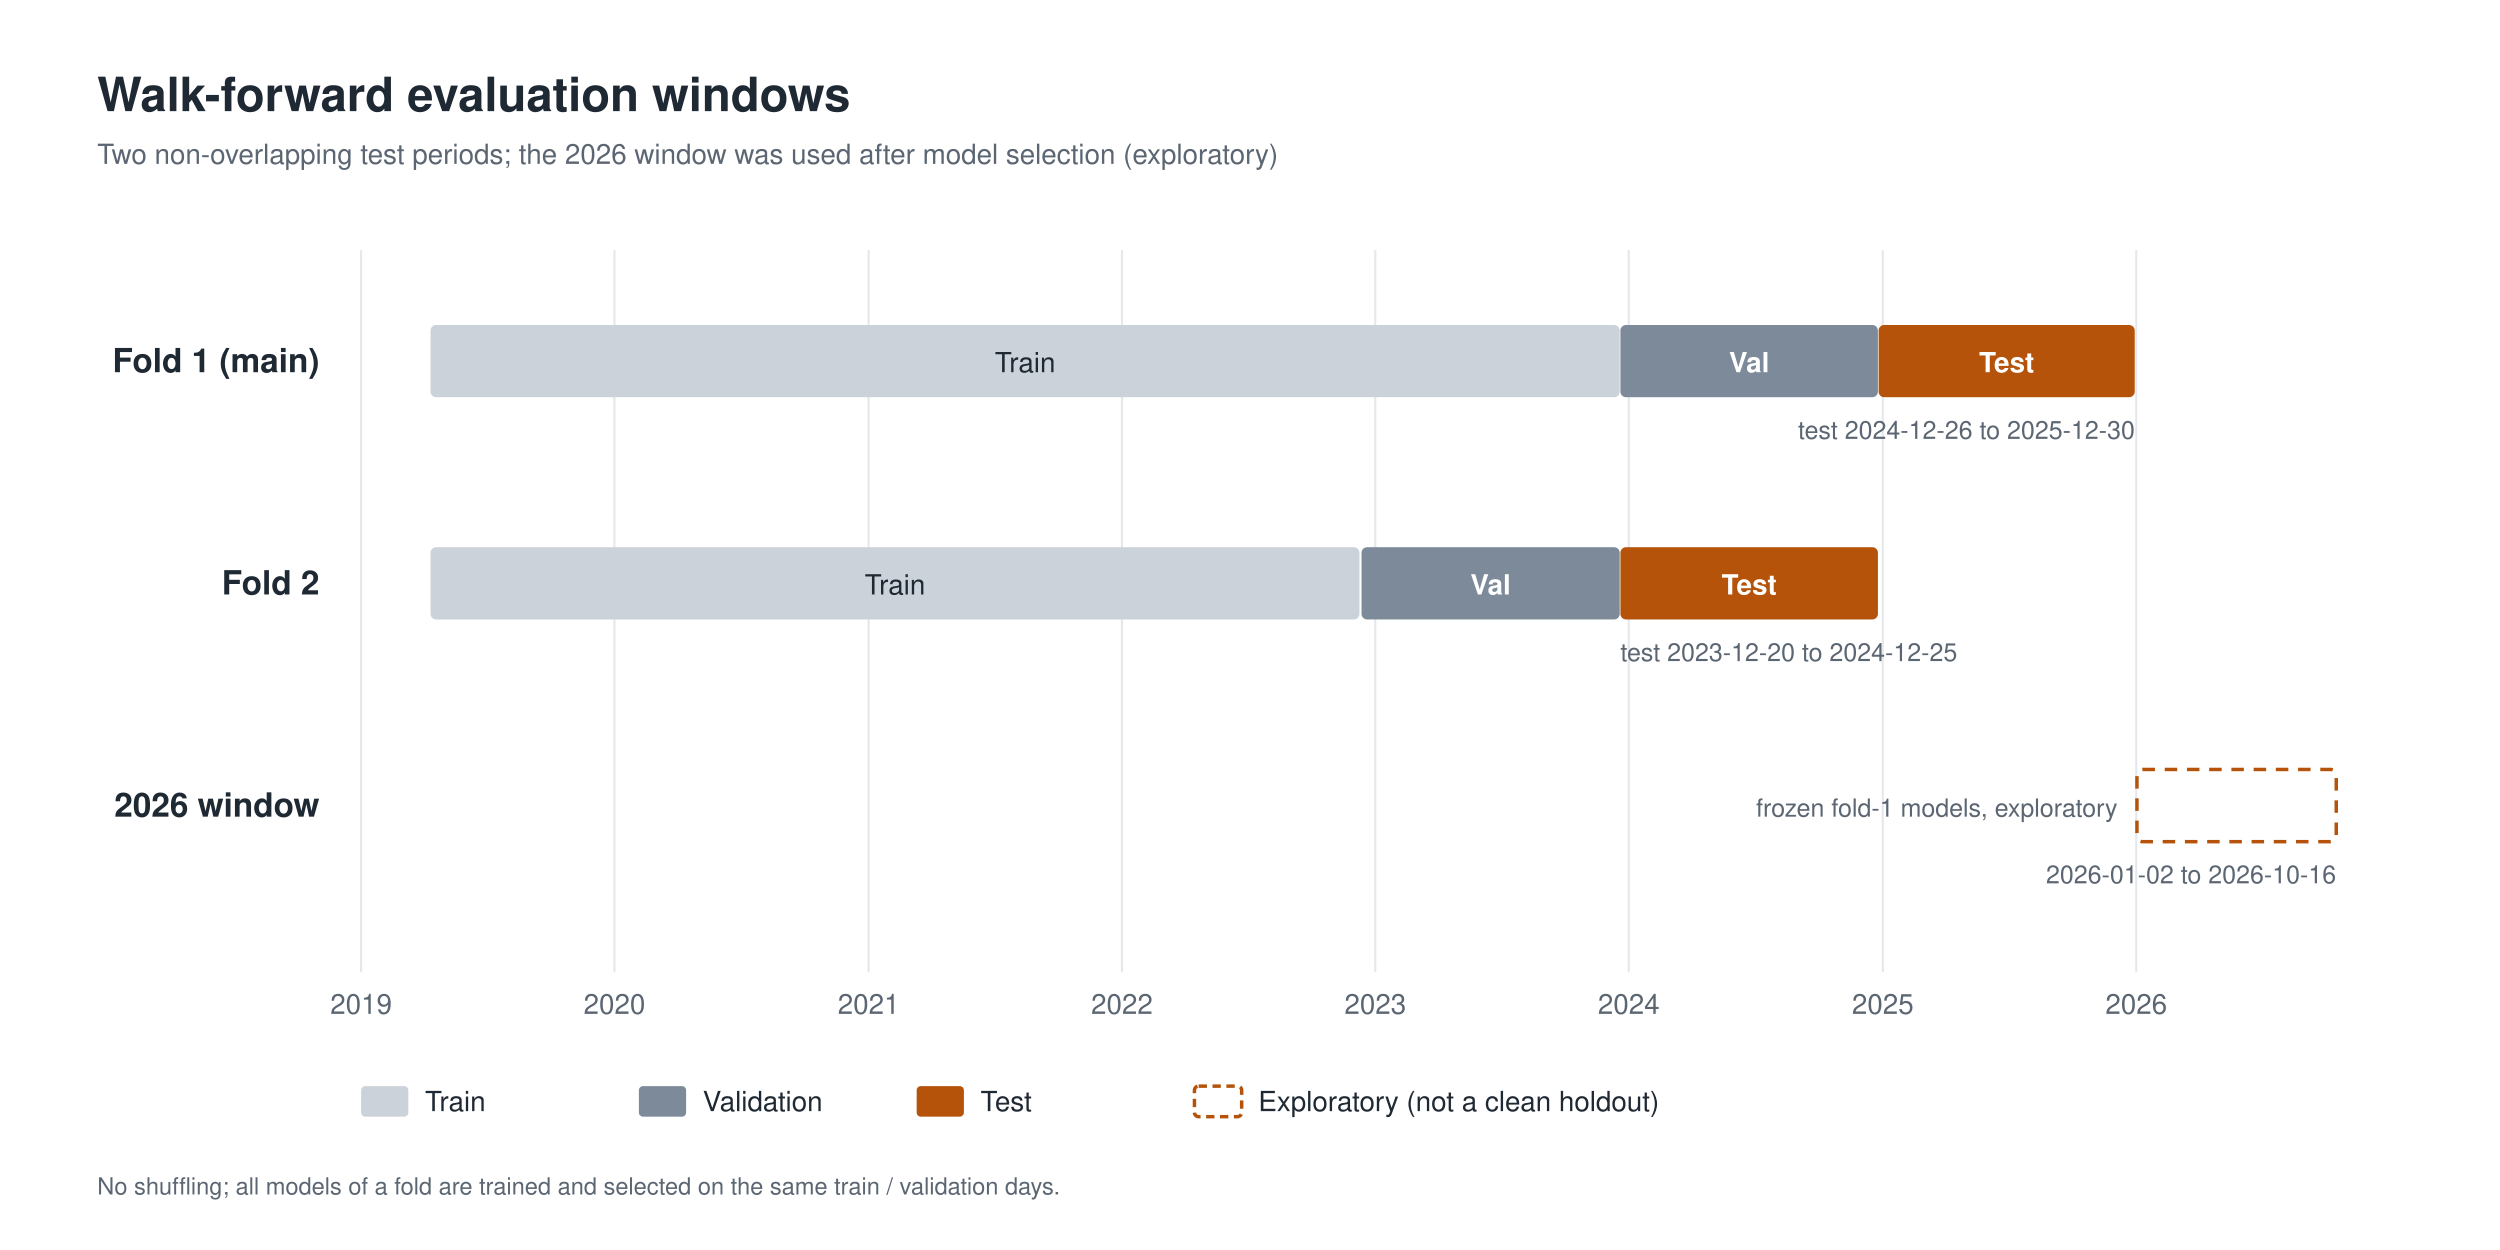
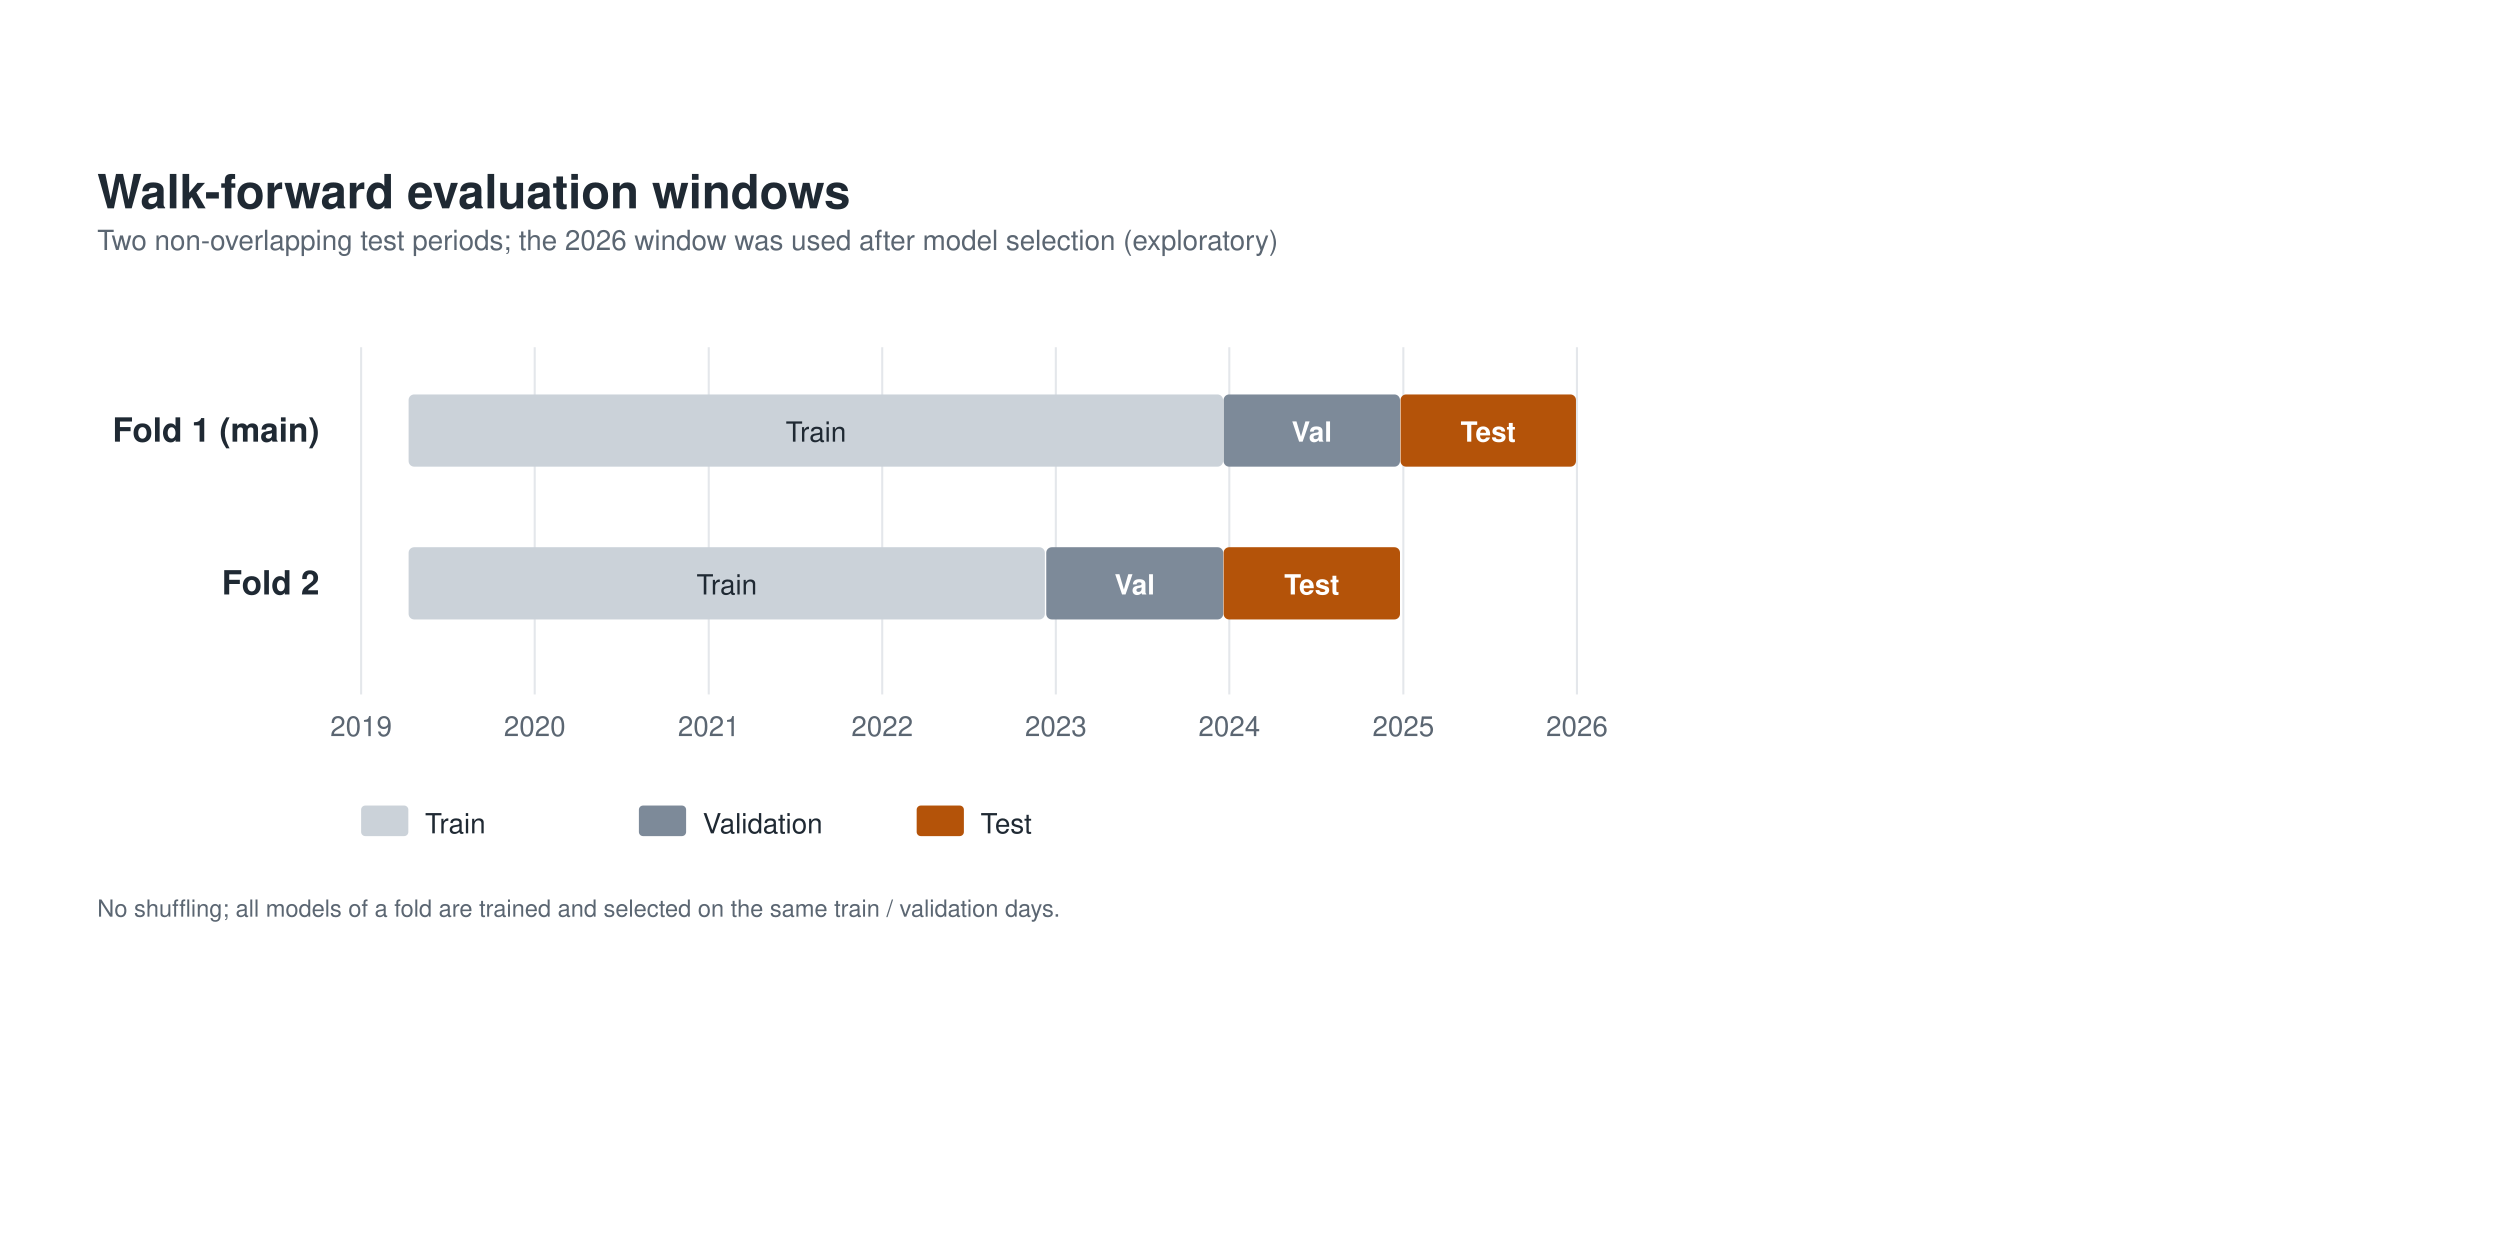
<svg xmlns="http://www.w3.org/2000/svg" viewBox="0 0 1800 900" width="1800" height="900" font-family="Helvetica Neue, Helvetica, Arial, sans-serif">
  <rect width="1800" height="900" fill="#ffffff" />
-   <text x="70.0" y="80.0" font-size="34" text-anchor="start" fill="#1f2933" font-weight="bold" font-style="normal">Walk-forward evaluation windows</text>
-   <text x="70.0" y="118.0" font-size="20" text-anchor="start" fill="#5b6672" font-weight="normal" font-style="normal">Two non-overlapping test periods; the 2026 window was used after model selection (exploratory)</text>
-   <line x1="260.0" y1="180" x2="260.0" y2="700" stroke="#e4e7eb" stroke-width="1.5" />
-   <text x="260.0" y="730.0" font-size="20" text-anchor="middle" fill="#5b6672" font-weight="normal" font-style="normal">2019</text>
-   <line x1="442.4" y1="180" x2="442.4" y2="700" stroke="#e4e7eb" stroke-width="1.5" />
-   <text x="442.4" y="730.0" font-size="20" text-anchor="middle" fill="#5b6672" font-weight="normal" font-style="normal">2020</text>
-   <line x1="625.4" y1="180" x2="625.4" y2="700" stroke="#e4e7eb" stroke-width="1.5" />
-   <text x="625.4" y="730.0" font-size="20" text-anchor="middle" fill="#5b6672" font-weight="normal" font-style="normal">2021</text>
-   <line x1="807.8" y1="180" x2="807.8" y2="700" stroke="#e4e7eb" stroke-width="1.5" />
-   <text x="807.8" y="730.0" font-size="20" text-anchor="middle" fill="#5b6672" font-weight="normal" font-style="normal">2022</text>
-   <line x1="990.2" y1="180" x2="990.2" y2="700" stroke="#e4e7eb" stroke-width="1.5" />
-   <text x="990.2" y="730.0" font-size="20" text-anchor="middle" fill="#5b6672" font-weight="normal" font-style="normal">2023</text>
-   <line x1="1172.7" y1="180" x2="1172.7" y2="700" stroke="#e4e7eb" stroke-width="1.5" />
-   <text x="1172.7" y="730.0" font-size="20" text-anchor="middle" fill="#5b6672" font-weight="normal" font-style="normal">2024</text>
-   <line x1="1355.6" y1="180" x2="1355.6" y2="700" stroke="#e4e7eb" stroke-width="1.5" />
-   <text x="1355.6" y="730.0" font-size="20" text-anchor="middle" fill="#5b6672" font-weight="normal" font-style="normal">2025</text>
-   <line x1="1538.1" y1="180" x2="1538.1" y2="700" stroke="#e4e7eb" stroke-width="1.5" />
-   <text x="1538.1" y="730.0" font-size="20" text-anchor="middle" fill="#5b6672" font-weight="normal" font-style="normal">2026</text>
-   <text x="230.0" y="268.0" font-size="24" text-anchor="end" fill="#1f2933" font-weight="bold" font-style="normal">Fold 1 (main)</text>
-   <rect x="310.0" y="234" width="856.2" height="52" rx="4" fill="#cbd2d9" />
-   <rect x="1166.7" y="234" width="185.4" height="52" rx="4" fill="#7d8a99" />
-   <rect x="1352.6" y="234" width="184.4" height="52" rx="4" fill="#b45309" />
-   <text x="738.1" y="268.0" font-size="20" text-anchor="middle" fill="#1f2933" font-weight="normal" font-style="normal">Train</text>
-   <text x="1259.4" y="268.0" font-size="20" text-anchor="middle" fill="#ffffff" font-weight="bold" font-style="normal">Val</text>
-   <text x="1444.8" y="268.0" font-size="20" text-anchor="middle" fill="#ffffff" font-weight="bold" font-style="normal">Test</text>
-   <text x="1537.1" y="316.0" font-size="18" text-anchor="end" fill="#5b6672" font-weight="normal" font-style="normal">test 2024-12-26 to 2025-12-30</text>
+   <text x="70.0" y="150.0" font-size="34" text-anchor="start" fill="#1f2933" font-weight="bold" font-style="normal">Walk-forward evaluation windows</text>
+   <text x="70.0" y="180.0" font-size="20" text-anchor="start" fill="#5b6672" font-weight="normal" font-style="normal">Two non-overlapping test periods; the 2026 window was used after model selection (exploratory)</text>
+   <line x1="260.0" y1="250" x2="260.0" y2="500" stroke="#e4e7eb" stroke-width="1.5" />
+   <text x="260.0" y="530.0" font-size="20" text-anchor="middle" fill="#5b6672" font-weight="normal" font-style="normal">2019</text>
+   <line x1="385.0" y1="250" x2="385.0" y2="500" stroke="#e4e7eb" stroke-width="1.5" />
+   <text x="385.0" y="530.0" font-size="20" text-anchor="middle" fill="#5b6672" font-weight="normal" font-style="normal">2020</text>
+   <line x1="510.3" y1="250" x2="510.3" y2="500" stroke="#e4e7eb" stroke-width="1.5" />
+   <text x="510.3" y="530.0" font-size="20" text-anchor="middle" fill="#5b6672" font-weight="normal" font-style="normal">2021</text>
+   <line x1="635.2" y1="250" x2="635.2" y2="500" stroke="#e4e7eb" stroke-width="1.5" />
+   <text x="635.2" y="530.0" font-size="20" text-anchor="middle" fill="#5b6672" font-weight="normal" font-style="normal">2022</text>
+   <line x1="760.2" y1="250" x2="760.2" y2="500" stroke="#e4e7eb" stroke-width="1.5" />
+   <text x="760.2" y="530.0" font-size="20" text-anchor="middle" fill="#5b6672" font-weight="normal" font-style="normal">2023</text>
+   <line x1="885.1" y1="250" x2="885.1" y2="500" stroke="#e4e7eb" stroke-width="1.5" />
+   <text x="885.1" y="530.0" font-size="20" text-anchor="middle" fill="#5b6672" font-weight="normal" font-style="normal">2024</text>
+   <line x1="1010.4" y1="250" x2="1010.4" y2="500" stroke="#e4e7eb" stroke-width="1.5" />
+   <text x="1010.4" y="530.0" font-size="20" text-anchor="middle" fill="#5b6672" font-weight="normal" font-style="normal">2025</text>
+   <line x1="1135.4" y1="250" x2="1135.4" y2="500" stroke="#e4e7eb" stroke-width="1.5" />
+   <text x="1135.4" y="530.0" font-size="20" text-anchor="middle" fill="#5b6672" font-weight="normal" font-style="normal">2026</text>
+   <text x="230.0" y="318.0" font-size="24" text-anchor="end" fill="#1f2933" font-weight="bold" font-style="normal">Fold 1 (main)</text>
+   <rect x="294.2" y="284" width="586.4" height="52" rx="4" fill="#cbd2d9" />
+   <rect x="881.0" y="284" width="127.0" height="52" rx="4" fill="#7d8a99" />
+   <rect x="1008.4" y="284" width="126.3" height="52" rx="4" fill="#b45309" />
+   <text x="587.5" y="318.0" font-size="20" text-anchor="middle" fill="#1f2933" font-weight="normal" font-style="normal">Train</text>
+   <text x="944.5" y="318.0" font-size="20" text-anchor="middle" fill="#ffffff" font-weight="bold" font-style="normal">Val</text>
+   <text x="1071.5" y="318.0" font-size="20" text-anchor="middle" fill="#ffffff" font-weight="bold" font-style="normal">Test</text>
  <text x="230.0" y="428.0" font-size="24" text-anchor="end" fill="#1f2933" font-weight="bold" font-style="normal">Fold 2</text>
-   <rect x="310.0" y="394" width="668.8" height="52" rx="4" fill="#cbd2d9" />
-   <rect x="980.3" y="394" width="185.9" height="52" rx="4" fill="#7d8a99" />
-   <rect x="1166.7" y="394" width="185.4" height="52" rx="4" fill="#b45309" />
-   <text x="644.4" y="428.0" font-size="20" text-anchor="middle" fill="#1f2933" font-weight="normal" font-style="normal">Train</text>
-   <text x="1073.2" y="428.0" font-size="20" text-anchor="middle" fill="#ffffff" font-weight="bold" font-style="normal">Val</text>
-   <text x="1259.4" y="428.0" font-size="20" text-anchor="middle" fill="#ffffff" font-weight="bold" font-style="normal">Test</text>
-   <text x="1166.7" y="476.0" font-size="18" text-anchor="start" fill="#5b6672" font-weight="normal" font-style="normal">test 2023-12-20 to 2024-12-25</text>
-   <text x="230.0" y="588.0" font-size="24" text-anchor="end" fill="#1f2933" font-weight="bold" font-style="normal">2026 window</text>
-   <rect x="1538.6" y="554" width="143.5" height="52" rx="4" fill="none" stroke="#b45309" stroke-width="2.5" stroke-dasharray="9,7" />
-   <text x="1524.6" y="588.0" font-size="18" text-anchor="end" fill="#5b6672" font-weight="normal" font-style="normal">frozen fold-1 models, exploratory</text>
-   <text x="1682.0" y="636.0" font-size="18" text-anchor="end" fill="#5b6672" font-weight="normal" font-style="normal">2026-01-02 to 2026-10-16</text>
-   <rect x="260" y="782" width="34" height="22" rx="3" fill="#cbd2d9" />
-   <text x="306.0" y="800.0" font-size="20" text-anchor="start" fill="#1f2933" font-weight="normal" font-style="normal">Train</text>
-   <rect x="460" y="782" width="34" height="22" rx="3" fill="#7d8a99" />
-   <text x="506.0" y="800.0" font-size="20" text-anchor="start" fill="#1f2933" font-weight="normal" font-style="normal">Validation</text>
-   <rect x="660" y="782" width="34" height="22" rx="3" fill="#b45309" />
-   <text x="706.0" y="800.0" font-size="20" text-anchor="start" fill="#1f2933" font-weight="normal" font-style="normal">Test</text>
-   <rect x="860" y="782" width="34" height="22" rx="3" fill="none" stroke="#b45309" stroke-width="2.5" stroke-dasharray="6,4" />
-   <text x="906.0" y="800.0" font-size="20" text-anchor="start" fill="#1f2933" font-weight="normal" font-style="normal">Exploratory (not a clean holdout)</text>
-   <text x="70.0" y="860.0" font-size="17" text-anchor="start" fill="#5b6672" font-weight="normal" font-style="normal">No shuffling; all models of a fold are trained and selected on the same train / validation days.</text>
+   <rect x="294.2" y="394" width="458.1" height="52" rx="4" fill="#cbd2d9" />
+   <rect x="753.3" y="394" width="127.4" height="52" rx="4" fill="#7d8a99" />
+   <rect x="881.0" y="394" width="127.0" height="52" rx="4" fill="#b45309" />
+   <text x="523.3" y="428.0" font-size="20" text-anchor="middle" fill="#1f2933" font-weight="normal" font-style="normal">Train</text>
+   <text x="817.0" y="428.0" font-size="20" text-anchor="middle" fill="#ffffff" font-weight="bold" font-style="normal">Val</text>
+   <text x="944.5" y="428.0" font-size="20" text-anchor="middle" fill="#ffffff" font-weight="bold" font-style="normal">Test</text>
+   <rect x="260" y="580" width="34" height="22" rx="3" fill="#cbd2d9" />
+   <text x="306.0" y="600.0" font-size="20" text-anchor="start" fill="#1f2933" font-weight="normal" font-style="normal">Train</text>
+   <rect x="460" y="580" width="34" height="22" rx="3" fill="#7d8a99" />
+   <text x="506.0" y="600.0" font-size="20" text-anchor="start" fill="#1f2933" font-weight="normal" font-style="normal">Validation</text>
+   <rect x="660" y="580" width="34" height="22" rx="3" fill="#b45309" />
+   <text x="706.0" y="600.0" font-size="20" text-anchor="start" fill="#1f2933" font-weight="normal" font-style="normal">Test</text>
+   <text x="70.0" y="660.0" font-size="17" text-anchor="start" fill="#5b6672" font-weight="normal" font-style="normal">No shuffling; all models of a fold are trained and selected on the same train / validation days.</text>
</svg>
